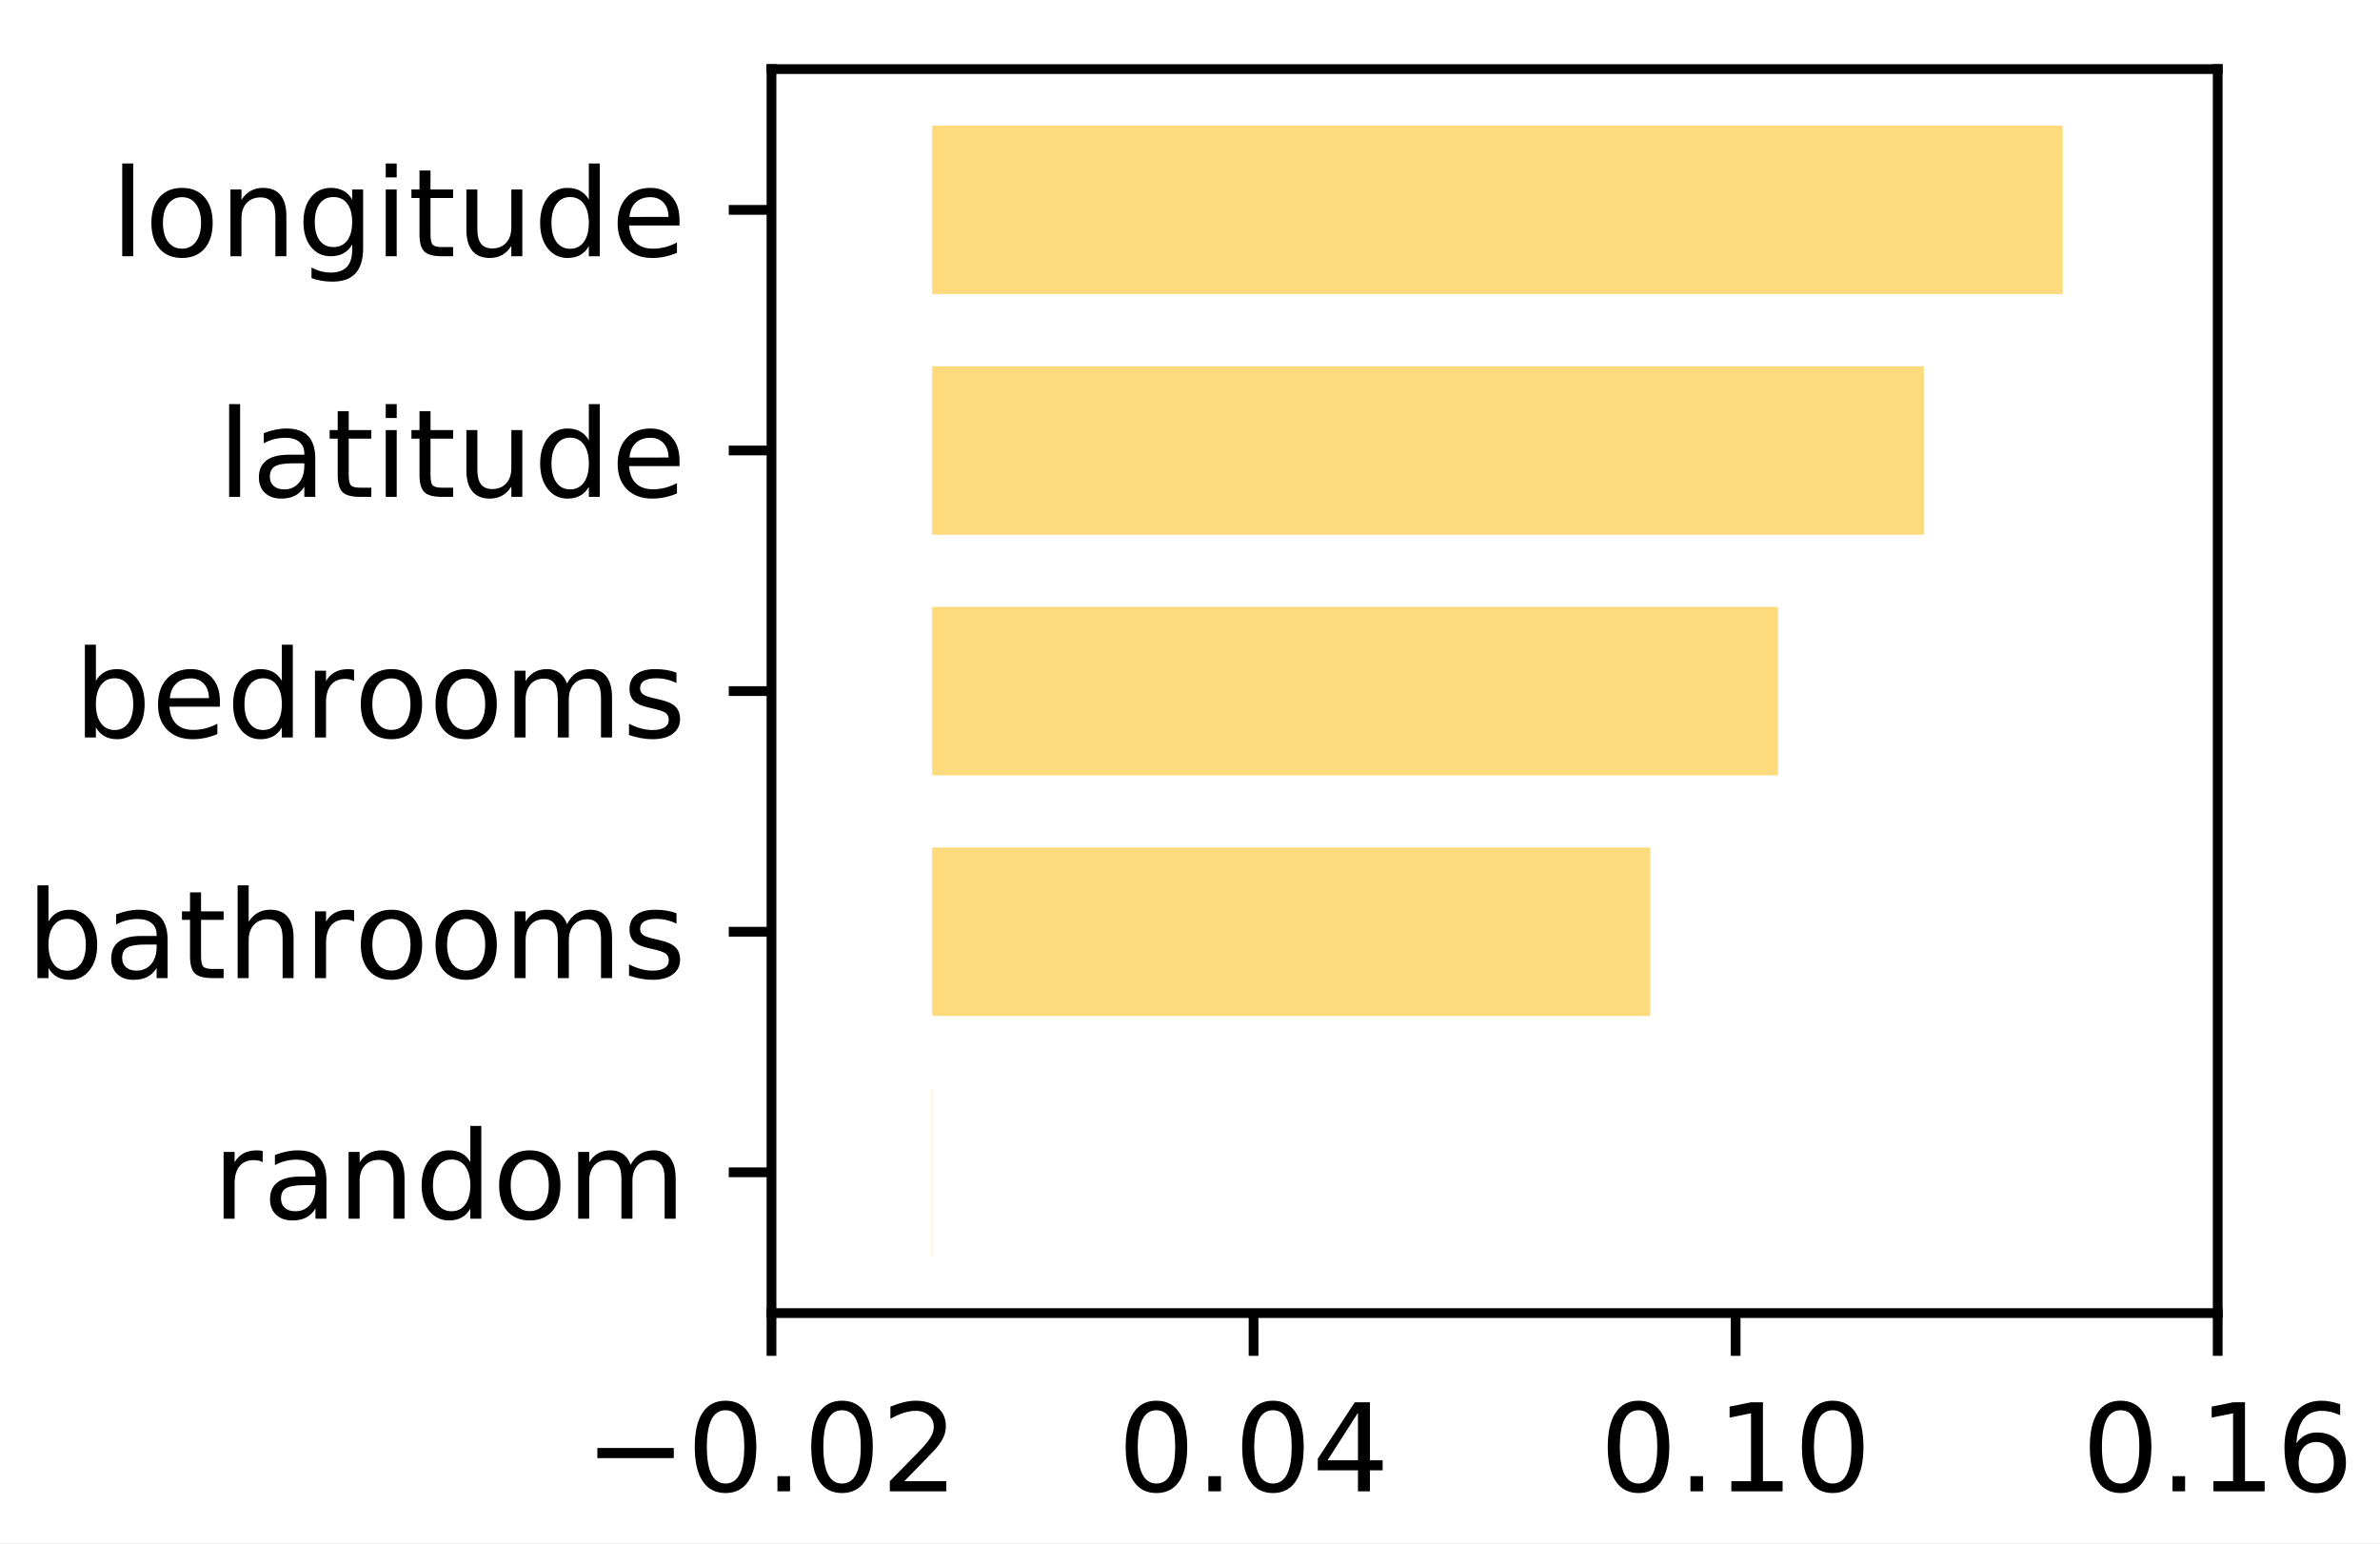
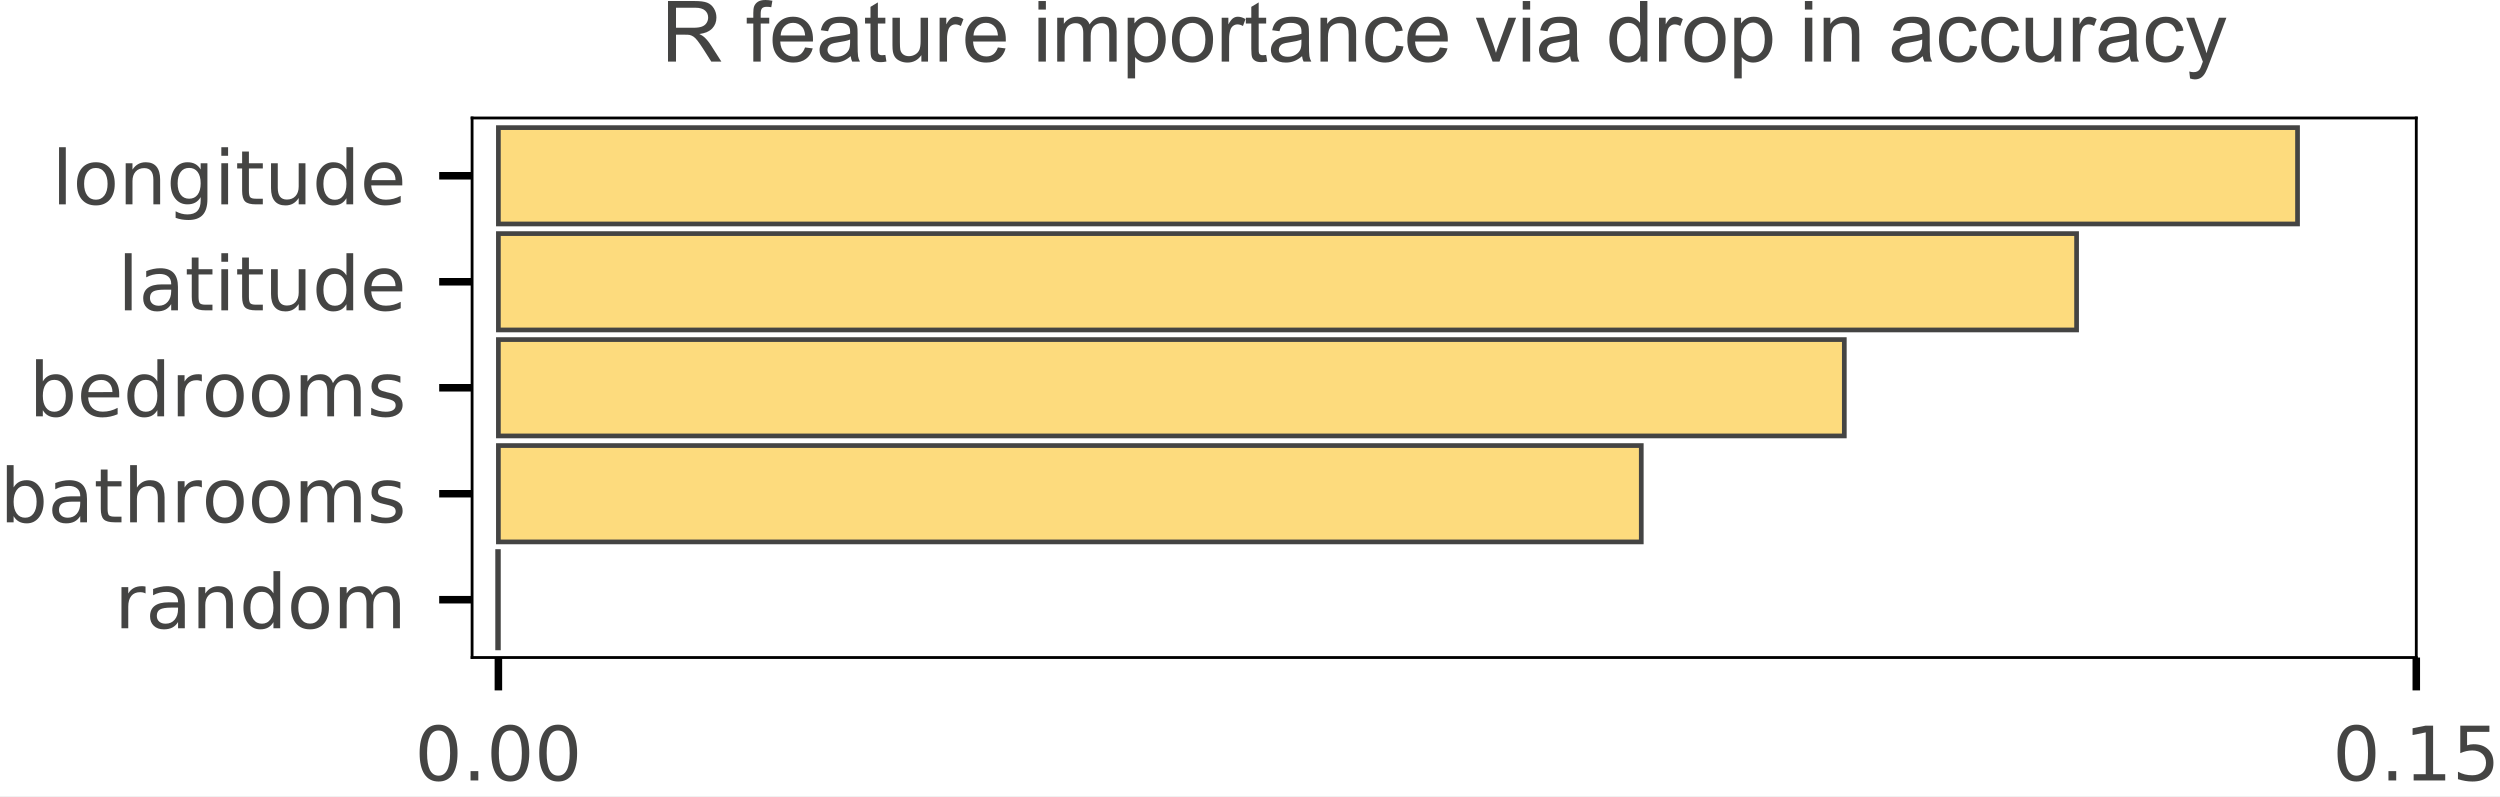
- <svg xmlns="http://www.w3.org/2000/svg" xmlns:xlink="http://www.w3.org/1999/xlink" height="126.398pt" version="1.1" viewBox="0 0 194.936 126.398" width="194.936pt">
+ <svg xmlns="http://www.w3.org/2000/svg" xmlns:xlink="http://www.w3.org/1999/xlink" height="84.694pt" version="1.1" viewBox="0 0 265.967 84.694" width="265.967pt">
  <defs>
    <style type="text/css">
*{stroke-linecap:butt;stroke-linejoin:round;}
  </style>
  </defs>
  <g id="figure_1">
    <g id="patch_1">
-       <path d="M 0 126.398  L 194.936 126.398  L 194.936 0  L 0 0  z " style="fill:#ffffff;" />
+       <path d="M 0 84.694  L 265.967 84.694  L 265.967 0  L 0 0  z " style="fill:#ffffff;" />
    </g>
    <g id="axes_1">
      <g id="patch_2">
-         <path d="M 63.19 107.56  L 181.643 107.56  L 181.643 5.66  L 63.19 5.66  z " style="fill:#ffffff;" />
+         <path d="M 50.224 69.952  L 257.061 69.952  L 257.061 12.552  L 50.224 12.552  z " style="fill:#ffffff;" />
      </g>
      <g id="patch_3">
-         <path clip-path="url(#p14748fb83f)" d="M 76.351 102.928  L 76.314 102.928  L 76.314 89.131  L 76.351 89.131  z " style="fill:#fddb7d;" />
+         <path clip-path="url(#p903ca25c7d)" d="M 53.022 13.577  L 244.427 13.577  L 244.427 23.827  L 53.022 23.827  z " style="fill:#fddb7d;stroke:#444443;stroke-linejoin:miter;stroke-width:0.5;" />
      </g>
      <g id="patch_4">
-         <path clip-path="url(#p14748fb83f)" d="M 76.351 83.218  L 135.174 83.218  L 135.174 69.421  L 76.351 69.421  z " style="fill:#fddb7d;" />
+         <path clip-path="url(#p903ca25c7d)" d="M 53.022 24.852  L 220.921 24.852  L 220.921 35.102  L 53.022 35.102  z " style="fill:#fddb7d;stroke:#444443;stroke-linejoin:miter;stroke-width:0.5;" />
      </g>
      <g id="patch_5">
-         <path clip-path="url(#p14748fb83f)" d="M 76.351 63.508  L 145.623 63.508  L 145.623 49.712  L 76.351 49.712  z " style="fill:#fddb7d;" />
+         <path clip-path="url(#p903ca25c7d)" d="M 53.022 36.127  L 196.21 36.127  L 196.21 46.377  L 53.022 46.377  z " style="fill:#fddb7d;stroke:#444443;stroke-linejoin:miter;stroke-width:0.5;" />
      </g>
      <g id="patch_6">
-         <path clip-path="url(#p14748fb83f)" d="M 76.351 43.799  L 157.578 43.799  L 157.578 30.002  L 76.351 30.002  z " style="fill:#fddb7d;" />
+         <path clip-path="url(#p903ca25c7d)" d="M 53.022 47.402  L 174.61 47.402  L 174.61 57.652  L 53.022 57.652  z " style="fill:#fddb7d;stroke:#444443;stroke-linejoin:miter;stroke-width:0.5;" />
      </g>
      <g id="patch_7">
-         <path clip-path="url(#p14748fb83f)" d="M 76.351 24.089  L 168.95 24.089  L 168.95 10.292  L 76.351 10.292  z " style="fill:#fddb7d;" />
+         <path clip-path="url(#p903ca25c7d)" d="M 53.022 58.677  L 52.944 58.677  L 52.944 68.927  L 53.022 68.927  z " style="fill:#fddb7d;stroke:#444443;stroke-linejoin:miter;stroke-width:0.5;" />
      </g>
      <g id="matplotlib.axis_1">
        <g id="xtick_1">
          <g id="line2d_1">
            <defs>
-               <path d="M 0 0  L 0 3.5  " id="m060c3715c7" style="stroke:#000000;stroke-width:0.8;" />
-             </defs>
-             <g>
-               <use style="stroke:#000000;stroke-width:0.8;" x="63.19" xlink:href="#m060c3715c7" y="107.56" />
+               <path d="M 0 0  L 0 3.5  " id="m4b86cd113d" style="stroke:#000000;stroke-width:0.8;" />
+             </defs>
+             <g>
+               <use style="stroke:#000000;stroke-width:0.8;" x="53.022" xlink:href="#m4b86cd113d" y="69.952" />
            </g>
          </g>
          <g id="text_1">
            <defs>
-               <path d="M 10.594 35.5  L 73.188 35.5  L 73.188 27.203  L 10.594 27.203  z " id="DejaVuSans-2212" />
              <path d="M 31.781 66.406  Q 24.172 66.406 20.328 58.906  Q 16.5 51.422 16.5 36.375  Q 16.5 21.391 20.328 13.891  Q 24.172 6.391 31.781 6.391  Q 39.453 6.391 43.281 13.891  Q 47.125 21.391 47.125 36.375  Q 47.125 51.422 43.281 58.906  Q 39.453 66.406 31.781 66.406  z M 31.781 74.219  Q 44.047 74.219 50.516 64.516  Q 56.984 54.828 56.984 36.375  Q 56.984 17.969 50.516 8.266  Q 44.047 -1.422 31.781 -1.422  Q 19.531 -1.422 13.062 8.266  Q 6.594 17.969 6.594 36.375  Q 6.594 54.828 13.062 64.516  Q 19.531 74.219 31.781 74.219  z " id="DejaVuSans-30" />
              <path d="M 10.688 12.406  L 21 12.406  L 21 0  L 10.688 0  z " id="DejaVuSans-2e" />
-               <path d="M 19.188 8.297  L 53.609 8.297  L 53.609 0  L 7.328 0  L 7.328 8.297  Q 12.938 14.109 22.625 23.891  Q 32.328 33.688 34.812 36.531  Q 39.547 41.844 41.422 45.531  Q 43.312 49.219 43.312 52.781  Q 43.312 58.594 39.234 62.25  Q 35.156 65.922 28.609 65.922  Q 23.969 65.922 18.812 64.312  Q 13.672 62.703 7.812 59.422  L 7.812 69.391  Q 13.766 71.781 18.938 73  Q 24.125 74.219 28.422 74.219  Q 39.75 74.219 46.484 68.547  Q 53.219 62.891 53.219 53.422  Q 53.219 48.922 51.531 44.891  Q 49.859 40.875 45.406 35.406  Q 44.188 33.984 37.641 27.219  Q 31.109 20.453 19.188 8.297  z " id="DejaVuSans-32" />
-             </defs>
-             <g transform="translate(47.86703 122.1584)scale(0.1 -0.1)">
-               <use xlink:href="#DejaVuSans-2212" />
-               <use x="83.789" xlink:href="#DejaVuSans-30" />
-               <use x="147.412" xlink:href="#DejaVuSans-2e" />
-               <use x="179.199" xlink:href="#DejaVuSans-30" />
-               <use x="242.822" xlink:href="#DejaVuSans-32" />
-             </g>
-           </g>
-         </g>
-         <g id="xtick_2">
-           <g id="line2d_2">
-             <g>
-               <use style="stroke:#000000;stroke-width:0.8;" x="102.674" xlink:href="#m060c3715c7" y="107.56" />
-             </g>
-           </g>
-           <g id="text_2">
-             <defs>
-               <path d="M 37.797 64.312  L 12.891 25.391  L 37.797 25.391  z M 35.203 72.906  L 47.609 72.906  L 47.609 25.391  L 58.016 25.391  L 58.016 17.188  L 47.609 17.188  L 47.609 0  L 37.797 0  L 37.797 17.188  L 4.891 17.188  L 4.891 26.703  z " id="DejaVuSans-34" />
-             </defs>
-             <g transform="translate(91.5413 122.1584)scale(0.1 -0.1)">
+             </defs>
+             <g style="fill:#444443;" transform="translate(44.11541 83.03047)scale(0.08 -0.08)">
              <use xlink:href="#DejaVuSans-30" />
              <use x="63.623" xlink:href="#DejaVuSans-2e" />
              <use x="95.41" xlink:href="#DejaVuSans-30" />
-               <use x="159.033" xlink:href="#DejaVuSans-34" />
-             </g>
-           </g>
-         </g>
-         <g id="xtick_3">
-           <g id="line2d_3">
-             <g>
-               <use style="stroke:#000000;stroke-width:0.8;" x="142.159" xlink:href="#m060c3715c7" y="107.56" />
-             </g>
-           </g>
-           <g id="text_3">
+               <use x="159.033" xlink:href="#DejaVuSans-30" />
+             </g>
+           </g>
+         </g>
+         <g id="xtick_2">
+           <g id="line2d_2">
+             <g>
+               <use style="stroke:#000000;stroke-width:0.8;" x="257.061" xlink:href="#m4b86cd113d" y="69.952" />
+             </g>
+           </g>
+           <g id="text_2">
            <defs>
              <path d="M 12.406 8.297  L 28.516 8.297  L 28.516 63.922  L 10.984 60.406  L 10.984 69.391  L 28.422 72.906  L 38.281 72.906  L 38.281 8.297  L 54.391 8.297  L 54.391 0  L 12.406 0  z " id="DejaVuSans-31" />
-             </defs>
-             <g transform="translate(131.0257 122.1584)scale(0.1 -0.1)">
+               <path d="M 10.797 72.906  L 49.516 72.906  L 49.516 64.594  L 19.828 64.594  L 19.828 46.734  Q 21.969 47.469 24.109 47.828  Q 26.266 48.188 28.422 48.188  Q 40.625 48.188 47.75 41.5  Q 54.891 34.812 54.891 23.391  Q 54.891 11.625 47.562 5.094  Q 40.234 -1.422 26.906 -1.422  Q 22.312 -1.422 17.547 -0.641  Q 12.797 0.141 7.719 1.703  L 7.719 11.625  Q 12.109 9.234 16.797 8.062  Q 21.484 6.891 26.703 6.891  Q 35.156 6.891 40.078 11.328  Q 45.016 15.766 45.016 23.391  Q 45.016 31 40.078 35.438  Q 35.156 39.891 26.703 39.891  Q 22.75 39.891 18.812 39.016  Q 14.891 38.141 10.797 36.281  z " id="DejaVuSans-35" />
+             </defs>
+             <g style="fill:#444443;" transform="translate(248.155 83.03047)scale(0.08 -0.08)">
              <use xlink:href="#DejaVuSans-30" />
              <use x="63.623" xlink:href="#DejaVuSans-2e" />
              <use x="95.41" xlink:href="#DejaVuSans-31" />
-               <use x="159.033" xlink:href="#DejaVuSans-30" />
-             </g>
-           </g>
-         </g>
-         <g id="xtick_4">
-           <g id="line2d_4">
-             <g>
-               <use style="stroke:#000000;stroke-width:0.8;" x="181.643" xlink:href="#m060c3715c7" y="107.56" />
-             </g>
-           </g>
-           <g id="text_4">
-             <defs>
-               <path d="M 33.016 40.375  Q 26.375 40.375 22.484 35.828  Q 18.609 31.297 18.609 23.391  Q 18.609 15.531 22.484 10.953  Q 26.375 6.391 33.016 6.391  Q 39.656 6.391 43.531 10.953  Q 47.406 15.531 47.406 23.391  Q 47.406 31.297 43.531 35.828  Q 39.656 40.375 33.016 40.375  z M 52.594 71.297  L 52.594 62.312  Q 48.875 64.062 45.094 64.984  Q 41.312 65.922 37.594 65.922  Q 27.828 65.922 22.672 59.328  Q 17.531 52.734 16.797 39.406  Q 19.672 43.656 24.016 45.922  Q 28.375 48.188 33.594 48.188  Q 44.578 48.188 50.953 41.516  Q 57.328 34.859 57.328 23.391  Q 57.328 12.156 50.688 5.359  Q 44.047 -1.422 33.016 -1.422  Q 20.359 -1.422 13.672 8.266  Q 6.984 17.969 6.984 36.375  Q 6.984 53.656 15.188 63.938  Q 23.391 74.219 37.203 74.219  Q 40.922 74.219 44.703 73.484  Q 48.484 72.75 52.594 71.297  z " id="DejaVuSans-36" />
-             </defs>
-             <g transform="translate(170.5102 122.1584)scale(0.1 -0.1)">
-               <use xlink:href="#DejaVuSans-30" />
-               <use x="63.623" xlink:href="#DejaVuSans-2e" />
-               <use x="95.41" xlink:href="#DejaVuSans-31" />
-               <use x="159.033" xlink:href="#DejaVuSans-36" />
+               <use x="159.033" xlink:href="#DejaVuSans-35" />
            </g>
          </g>
        </g>
      </g>
      <g id="matplotlib.axis_2">
        <g id="ytick_1">
+           <g id="line2d_3">
+             <defs>
+               <path d="M 0 0  L -3.5 0  " id="m2816802c28" style="stroke:#000000;stroke-width:0.8;" />
+             </defs>
+             <g>
+               <use style="stroke:#000000;stroke-width:0.8;" x="50.224" xlink:href="#m2816802c28" y="18.702" />
+             </g>
+           </g>
+           <g id="text_3">
+             <defs>
+               <path d="M 9.422 75.984  L 18.406 75.984  L 18.406 0  L 9.422 0  z " id="DejaVuSans-6c" />
+               <path d="M 30.609 48.391  Q 23.391 48.391 19.188 42.75  Q 14.984 37.109 14.984 27.297  Q 14.984 17.484 19.156 11.844  Q 23.344 6.203 30.609 6.203  Q 37.797 6.203 41.984 11.859  Q 46.188 17.531 46.188 27.297  Q 46.188 37.016 41.984 42.703  Q 37.797 48.391 30.609 48.391  z M 30.609 56  Q 42.328 56 49.016 48.375  Q 55.719 40.766 55.719 27.297  Q 55.719 13.875 49.016 6.219  Q 42.328 -1.422 30.609 -1.422  Q 18.844 -1.422 12.172 6.219  Q 5.516 13.875 5.516 27.297  Q 5.516 40.766 12.172 48.375  Q 18.844 56 30.609 56  z " id="DejaVuSans-6f" />
+               <path d="M 54.891 33.016  L 54.891 0  L 45.906 0  L 45.906 32.719  Q 45.906 40.484 42.875 44.328  Q 39.844 48.188 33.797 48.188  Q 26.516 48.188 22.312 43.547  Q 18.109 38.922 18.109 30.906  L 18.109 0  L 9.078 0  L 9.078 54.688  L 18.109 54.688  L 18.109 46.188  Q 21.344 51.125 25.703 53.562  Q 30.078 56 35.797 56  Q 45.219 56 50.047 50.172  Q 54.891 44.344 54.891 33.016  z " id="DejaVuSans-6e" />
+               <path d="M 45.406 27.984  Q 45.406 37.75 41.375 43.109  Q 37.359 48.484 30.078 48.484  Q 22.859 48.484 18.828 43.109  Q 14.797 37.75 14.797 27.984  Q 14.797 18.266 18.828 12.891  Q 22.859 7.516 30.078 7.516  Q 37.359 7.516 41.375 12.891  Q 45.406 18.266 45.406 27.984  z M 54.391 6.781  Q 54.391 -7.172 48.188 -13.984  Q 42 -20.797 29.203 -20.797  Q 24.469 -20.797 20.266 -20.094  Q 16.062 -19.391 12.109 -17.922  L 12.109 -9.188  Q 16.062 -11.328 19.922 -12.344  Q 23.781 -13.375 27.781 -13.375  Q 36.625 -13.375 41.016 -8.766  Q 45.406 -4.156 45.406 5.172  L 45.406 9.625  Q 42.625 4.781 38.281 2.391  Q 33.938 0 27.875 0  Q 17.828 0 11.672 7.656  Q 5.516 15.328 5.516 27.984  Q 5.516 40.672 11.672 48.328  Q 17.828 56 27.875 56  Q 33.938 56 38.281 53.609  Q 42.625 51.219 45.406 46.391  L 45.406 54.688  L 54.391 54.688  z " id="DejaVuSans-67" />
+               <path d="M 9.422 54.688  L 18.406 54.688  L 18.406 0  L 9.422 0  z M 9.422 75.984  L 18.406 75.984  L 18.406 64.594  L 9.422 64.594  z " id="DejaVuSans-69" />
+               <path d="M 18.312 70.219  L 18.312 54.688  L 36.812 54.688  L 36.812 47.703  L 18.312 47.703  L 18.312 18.016  Q 18.312 11.328 20.141 9.422  Q 21.969 7.516 27.594 7.516  L 36.812 7.516  L 36.812 0  L 27.594 0  Q 17.188 0 13.234 3.875  Q 9.281 7.766 9.281 18.016  L 9.281 47.703  L 2.688 47.703  L 2.688 54.688  L 9.281 54.688  L 9.281 70.219  z " id="DejaVuSans-74" />
+               <path d="M 8.5 21.578  L 8.5 54.688  L 17.484 54.688  L 17.484 21.922  Q 17.484 14.156 20.5 10.266  Q 23.531 6.391 29.594 6.391  Q 36.859 6.391 41.078 11.031  Q 45.312 15.672 45.312 23.688  L 45.312 54.688  L 54.297 54.688  L 54.297 0  L 45.312 0  L 45.312 8.406  Q 42.047 3.422 37.719 1  Q 33.406 -1.422 27.688 -1.422  Q 18.266 -1.422 13.375 4.438  Q 8.5 10.297 8.5 21.578  z M 31.109 56  z " id="DejaVuSans-75" />
+               <path d="M 45.406 46.391  L 45.406 75.984  L 54.391 75.984  L 54.391 0  L 45.406 0  L 45.406 8.203  Q 42.578 3.328 38.25 0.953  Q 33.938 -1.422 27.875 -1.422  Q 17.969 -1.422 11.734 6.484  Q 5.516 14.406 5.516 27.297  Q 5.516 40.188 11.734 48.094  Q 17.969 56 27.875 56  Q 33.938 56 38.25 53.625  Q 42.578 51.266 45.406 46.391  z M 14.797 27.297  Q 14.797 17.391 18.875 11.75  Q 22.953 6.109 30.078 6.109  Q 37.203 6.109 41.297 11.75  Q 45.406 17.391 45.406 27.297  Q 45.406 37.203 41.297 42.844  Q 37.203 48.484 30.078 48.484  Q 22.953 48.484 18.875 42.844  Q 14.797 37.203 14.797 27.297  z " id="DejaVuSans-64" />
+               <path d="M 56.203 29.594  L 56.203 25.203  L 14.891 25.203  Q 15.484 15.922 20.484 11.062  Q 25.484 6.203 34.422 6.203  Q 39.594 6.203 44.453 7.469  Q 49.312 8.734 54.109 11.281  L 54.109 2.781  Q 49.266 0.734 44.188 -0.344  Q 39.109 -1.422 33.891 -1.422  Q 20.797 -1.422 13.156 6.188  Q 5.516 13.812 5.516 26.812  Q 5.516 40.234 12.766 48.109  Q 20.016 56 32.328 56  Q 43.359 56 49.781 48.891  Q 56.203 41.797 56.203 29.594  z M 47.219 32.234  Q 47.125 39.594 43.094 43.984  Q 39.062 48.391 32.422 48.391  Q 24.906 48.391 20.391 44.141  Q 15.875 39.891 15.188 32.172  z " id="DejaVuSans-65" />
+             </defs>
+             <g style="fill:#444443;" transform="translate(5.5275 21.74109)scale(0.08 -0.08)">
+               <use xlink:href="#DejaVuSans-6c" />
+               <use x="27.783" xlink:href="#DejaVuSans-6f" />
+               <use x="88.965" xlink:href="#DejaVuSans-6e" />
+               <use x="152.344" xlink:href="#DejaVuSans-67" />
+               <use x="215.82" xlink:href="#DejaVuSans-69" />
+               <use x="243.604" xlink:href="#DejaVuSans-74" />
+               <use x="282.812" xlink:href="#DejaVuSans-75" />
+               <use x="346.191" xlink:href="#DejaVuSans-64" />
+               <use x="409.668" xlink:href="#DejaVuSans-65" />
+             </g>
+           </g>
+         </g>
+         <g id="ytick_2">
+           <g id="line2d_4">
+             <g>
+               <use style="stroke:#000000;stroke-width:0.8;" x="50.224" xlink:href="#m2816802c28" y="29.977" />
+             </g>
+           </g>
+           <g id="text_4">
+             <defs>
+               <path d="M 34.281 27.484  Q 23.391 27.484 19.188 25  Q 14.984 22.516 14.984 16.5  Q 14.984 11.719 18.141 8.906  Q 21.297 6.109 26.703 6.109  Q 34.188 6.109 38.703 11.406  Q 43.219 16.703 43.219 25.484  L 43.219 27.484  z M 52.203 31.203  L 52.203 0  L 43.219 0  L 43.219 8.297  Q 40.141 3.328 35.547 0.953  Q 30.953 -1.422 24.312 -1.422  Q 15.922 -1.422 10.953 3.297  Q 6 8.016 6 15.922  Q 6 25.141 12.172 29.828  Q 18.359 34.516 30.609 34.516  L 43.219 34.516  L 43.219 35.406  Q 43.219 41.609 39.141 45  Q 35.062 48.391 27.688 48.391  Q 23 48.391 18.547 47.266  Q 14.109 46.141 10.016 43.891  L 10.016 52.203  Q 14.938 54.109 19.578 55.047  Q 24.219 56 28.609 56  Q 40.484 56 46.344 49.844  Q 52.203 43.703 52.203 31.203  z " id="DejaVuSans-61" />
+             </defs>
+             <g style="fill:#444443;" transform="translate(12.5325 33.01609)scale(0.08 -0.08)">
+               <use xlink:href="#DejaVuSans-6c" />
+               <use x="27.783" xlink:href="#DejaVuSans-61" />
+               <use x="89.062" xlink:href="#DejaVuSans-74" />
+               <use x="128.271" xlink:href="#DejaVuSans-69" />
+               <use x="156.055" xlink:href="#DejaVuSans-74" />
+               <use x="195.264" xlink:href="#DejaVuSans-75" />
+               <use x="258.643" xlink:href="#DejaVuSans-64" />
+               <use x="322.119" xlink:href="#DejaVuSans-65" />
+             </g>
+           </g>
+         </g>
+         <g id="ytick_3">
          <g id="line2d_5">
-             <defs>
-               <path d="M 0 0  L -3.5 0  " id="m91407403b2" style="stroke:#000000;stroke-width:0.8;" />
-             </defs>
-             <g>
-               <use style="stroke:#000000;stroke-width:0.8;" x="63.19" xlink:href="#m91407403b2" y="96.03" />
+             <g>
+               <use style="stroke:#000000;stroke-width:0.8;" x="50.224" xlink:href="#m2816802c28" y="41.252" />
            </g>
          </g>
          <g id="text_5">
            <defs>
+               <path d="M 48.688 27.297  Q 48.688 37.203 44.609 42.844  Q 40.531 48.484 33.406 48.484  Q 26.266 48.484 22.188 42.844  Q 18.109 37.203 18.109 27.297  Q 18.109 17.391 22.188 11.75  Q 26.266 6.109 33.406 6.109  Q 40.531 6.109 44.609 11.75  Q 48.688 17.391 48.688 27.297  z M 18.109 46.391  Q 20.953 51.266 25.266 53.625  Q 29.594 56 35.594 56  Q 45.562 56 51.781 48.094  Q 58.016 40.188 58.016 27.297  Q 58.016 14.406 51.781 6.484  Q 45.562 -1.422 35.594 -1.422  Q 29.594 -1.422 25.266 0.953  Q 20.953 3.328 18.109 8.203  L 18.109 0  L 9.078 0  L 9.078 75.984  L 18.109 75.984  z " id="DejaVuSans-62" />
              <path d="M 41.109 46.297  Q 39.594 47.172 37.812 47.578  Q 36.031 48 33.891 48  Q 26.266 48 22.188 43.047  Q 18.109 38.094 18.109 28.812  L 18.109 0  L 9.078 0  L 9.078 54.688  L 18.109 54.688  L 18.109 46.188  Q 20.953 51.172 25.484 53.578  Q 30.031 56 36.531 56  Q 37.453 56 38.578 55.875  Q 39.703 55.766 41.062 55.516  z " id="DejaVuSans-72" />
-               <path d="M 34.281 27.484  Q 23.391 27.484 19.188 25  Q 14.984 22.516 14.984 16.5  Q 14.984 11.719 18.141 8.906  Q 21.297 6.109 26.703 6.109  Q 34.188 6.109 38.703 11.406  Q 43.219 16.703 43.219 25.484  L 43.219 27.484  z M 52.203 31.203  L 52.203 0  L 43.219 0  L 43.219 8.297  Q 40.141 3.328 35.547 0.953  Q 30.953 -1.422 24.312 -1.422  Q 15.922 -1.422 10.953 3.297  Q 6 8.016 6 15.922  Q 6 25.141 12.172 29.828  Q 18.359 34.516 30.609 34.516  L 43.219 34.516  L 43.219 35.406  Q 43.219 41.609 39.141 45  Q 35.062 48.391 27.688 48.391  Q 23 48.391 18.547 47.266  Q 14.109 46.141 10.016 43.891  L 10.016 52.203  Q 14.938 54.109 19.578 55.047  Q 24.219 56 28.609 56  Q 40.484 56 46.344 49.844  Q 52.203 43.703 52.203 31.203  z " id="DejaVuSans-61" />
-               <path d="M 54.891 33.016  L 54.891 0  L 45.906 0  L 45.906 32.719  Q 45.906 40.484 42.875 44.328  Q 39.844 48.188 33.797 48.188  Q 26.516 48.188 22.312 43.547  Q 18.109 38.922 18.109 30.906  L 18.109 0  L 9.078 0  L 9.078 54.688  L 18.109 54.688  L 18.109 46.188  Q 21.344 51.125 25.703 53.562  Q 30.078 56 35.797 56  Q 45.219 56 50.047 50.172  Q 54.891 44.344 54.891 33.016  z " id="DejaVuSans-6e" />
-               <path d="M 45.406 46.391  L 45.406 75.984  L 54.391 75.984  L 54.391 0  L 45.406 0  L 45.406 8.203  Q 42.578 3.328 38.25 0.953  Q 33.938 -1.422 27.875 -1.422  Q 17.969 -1.422 11.734 6.484  Q 5.516 14.406 5.516 27.297  Q 5.516 40.188 11.734 48.094  Q 17.969 56 27.875 56  Q 33.938 56 38.25 53.625  Q 42.578 51.266 45.406 46.391  z M 14.797 27.297  Q 14.797 17.391 18.875 11.75  Q 22.953 6.109 30.078 6.109  Q 37.203 6.109 41.297 11.75  Q 45.406 17.391 45.406 27.297  Q 45.406 37.203 41.297 42.844  Q 37.203 48.484 30.078 48.484  Q 22.953 48.484 18.875 42.844  Q 14.797 37.203 14.797 27.297  z " id="DejaVuSans-64" />
-               <path d="M 30.609 48.391  Q 23.391 48.391 19.188 42.75  Q 14.984 37.109 14.984 27.297  Q 14.984 17.484 19.156 11.844  Q 23.344 6.203 30.609 6.203  Q 37.797 6.203 41.984 11.859  Q 46.188 17.531 46.188 27.297  Q 46.188 37.016 41.984 42.703  Q 37.797 48.391 30.609 48.391  z M 30.609 56  Q 42.328 56 49.016 48.375  Q 55.719 40.766 55.719 27.297  Q 55.719 13.875 49.016 6.219  Q 42.328 -1.422 30.609 -1.422  Q 18.844 -1.422 12.172 6.219  Q 5.516 13.875 5.516 27.297  Q 5.516 40.766 12.172 48.375  Q 18.844 56 30.609 56  z " id="DejaVuSans-6f" />
              <path d="M 52 44.188  Q 55.375 50.25 60.062 53.125  Q 64.75 56 71.094 56  Q 79.641 56 84.281 50.016  Q 88.922 44.047 88.922 33.016  L 88.922 0  L 79.891 0  L 79.891 32.719  Q 79.891 40.578 77.094 44.375  Q 74.312 48.188 68.609 48.188  Q 61.625 48.188 57.562 43.547  Q 53.516 38.922 53.516 30.906  L 53.516 0  L 44.484 0  L 44.484 32.719  Q 44.484 40.625 41.703 44.406  Q 38.922 48.188 33.109 48.188  Q 26.219 48.188 22.156 43.531  Q 18.109 38.875 18.109 30.906  L 18.109 0  L 9.078 0  L 9.078 54.688  L 18.109 54.688  L 18.109 46.188  Q 21.188 51.219 25.484 53.609  Q 29.781 56 35.688 56  Q 41.656 56 45.828 52.969  Q 50 49.953 52 44.188  z " id="DejaVuSans-6d" />
-             </defs>
-             <g transform="translate(17.40531 99.82895)scale(0.1 -0.1)">
-               <use xlink:href="#DejaVuSans-72" />
-               <use x="41.113" xlink:href="#DejaVuSans-61" />
-               <use x="102.393" xlink:href="#DejaVuSans-6e" />
-               <use x="165.771" xlink:href="#DejaVuSans-64" />
-               <use x="229.248" xlink:href="#DejaVuSans-6f" />
-               <use x="290.43" xlink:href="#DejaVuSans-6d" />
-             </g>
-           </g>
-         </g>
-         <g id="ytick_2">
+               <path d="M 44.281 53.078  L 44.281 44.578  Q 40.484 46.531 36.375 47.5  Q 32.281 48.484 27.875 48.484  Q 21.188 48.484 17.844 46.438  Q 14.5 44.391 14.5 40.281  Q 14.5 37.156 16.891 35.375  Q 19.281 33.594 26.516 31.984  L 29.594 31.297  Q 39.156 29.25 43.188 25.516  Q 47.219 21.781 47.219 15.094  Q 47.219 7.469 41.188 3.016  Q 35.156 -1.422 24.609 -1.422  Q 20.219 -1.422 15.453 -0.562  Q 10.688 0.297 5.422 2  L 5.422 11.281  Q 10.406 8.688 15.234 7.391  Q 20.062 6.109 24.812 6.109  Q 31.156 6.109 34.562 8.281  Q 37.984 10.453 37.984 14.406  Q 37.984 18.062 35.516 20.016  Q 33.062 21.969 24.703 23.781  L 21.578 24.516  Q 13.234 26.266 9.516 29.906  Q 5.812 33.547 5.812 39.891  Q 5.812 47.609 11.281 51.797  Q 16.75 56 26.812 56  Q 31.781 56 36.172 55.266  Q 40.578 54.547 44.281 53.078  z " id="DejaVuSans-73" />
+             </defs>
+             <g style="fill:#444443;" transform="translate(3.1075 44.29109)scale(0.08 -0.08)">
+               <use xlink:href="#DejaVuSans-62" />
+               <use x="63.477" xlink:href="#DejaVuSans-65" />
+               <use x="125" xlink:href="#DejaVuSans-64" />
+               <use x="188.477" xlink:href="#DejaVuSans-72" />
+               <use x="229.559" xlink:href="#DejaVuSans-6f" />
+               <use x="290.74" xlink:href="#DejaVuSans-6f" />
+               <use x="351.922" xlink:href="#DejaVuSans-6d" />
+               <use x="449.334" xlink:href="#DejaVuSans-73" />
+             </g>
+           </g>
+         </g>
+         <g id="ytick_4">
          <g id="line2d_6">
            <g>
-               <use style="stroke:#000000;stroke-width:0.8;" x="63.19" xlink:href="#m91407403b2" y="76.32" />
+               <use style="stroke:#000000;stroke-width:0.8;" x="50.224" xlink:href="#m2816802c28" y="52.527" />
            </g>
          </g>
          <g id="text_6">
            <defs>
-               <path d="M 48.688 27.297  Q 48.688 37.203 44.609 42.844  Q 40.531 48.484 33.406 48.484  Q 26.266 48.484 22.188 42.844  Q 18.109 37.203 18.109 27.297  Q 18.109 17.391 22.188 11.75  Q 26.266 6.109 33.406 6.109  Q 40.531 6.109 44.609 11.75  Q 48.688 17.391 48.688 27.297  z M 18.109 46.391  Q 20.953 51.266 25.266 53.625  Q 29.594 56 35.594 56  Q 45.562 56 51.781 48.094  Q 58.016 40.188 58.016 27.297  Q 58.016 14.406 51.781 6.484  Q 45.562 -1.422 35.594 -1.422  Q 29.594 -1.422 25.266 0.953  Q 20.953 3.328 18.109 8.203  L 18.109 0  L 9.078 0  L 9.078 75.984  L 18.109 75.984  z " id="DejaVuSans-62" />
-               <path d="M 18.312 70.219  L 18.312 54.688  L 36.812 54.688  L 36.812 47.703  L 18.312 47.703  L 18.312 18.016  Q 18.312 11.328 20.141 9.422  Q 21.969 7.516 27.594 7.516  L 36.812 7.516  L 36.812 0  L 27.594 0  Q 17.188 0 13.234 3.875  Q 9.281 7.766 9.281 18.016  L 9.281 47.703  L 2.688 47.703  L 2.688 54.688  L 9.281 54.688  L 9.281 70.219  z " id="DejaVuSans-74" />
              <path d="M 54.891 33.016  L 54.891 0  L 45.906 0  L 45.906 32.719  Q 45.906 40.484 42.875 44.328  Q 39.844 48.188 33.797 48.188  Q 26.516 48.188 22.312 43.547  Q 18.109 38.922 18.109 30.906  L 18.109 0  L 9.078 0  L 9.078 75.984  L 18.109 75.984  L 18.109 46.188  Q 21.344 51.125 25.703 53.562  Q 30.078 56 35.797 56  Q 45.219 56 50.047 50.172  Q 54.891 44.344 54.891 33.016  z " id="DejaVuSans-68" />
-               <path d="M 44.281 53.078  L 44.281 44.578  Q 40.484 46.531 36.375 47.5  Q 32.281 48.484 27.875 48.484  Q 21.188 48.484 17.844 46.438  Q 14.5 44.391 14.5 40.281  Q 14.5 37.156 16.891 35.375  Q 19.281 33.594 26.516 31.984  L 29.594 31.297  Q 39.156 29.25 43.188 25.516  Q 47.219 21.781 47.219 15.094  Q 47.219 7.469 41.188 3.016  Q 35.156 -1.422 24.609 -1.422  Q 20.219 -1.422 15.453 -0.562  Q 10.688 0.297 5.422 2  L 5.422 11.281  Q 10.406 8.688 15.234 7.391  Q 20.062 6.109 24.812 6.109  Q 31.156 6.109 34.562 8.281  Q 37.984 10.453 37.984 14.406  Q 37.984 18.062 35.516 20.016  Q 33.062 21.969 24.703 23.781  L 21.578 24.516  Q 13.234 26.266 9.516 29.906  Q 5.812 33.547 5.812 39.891  Q 5.812 47.609 11.281 51.797  Q 16.75 56 26.812 56  Q 31.781 56 36.172 55.266  Q 40.578 54.547 44.281 53.078  z " id="DejaVuSans-73" />
-             </defs>
-             <g transform="translate(2.16 80.11908)scale(0.1 -0.1)">
+             </defs>
+             <g style="fill:#444443;" transform="translate(0 55.56609)scale(0.08 -0.08)">
              <use xlink:href="#DejaVuSans-62" />
              <use x="63.477" xlink:href="#DejaVuSans-61" />
              <use x="124.756" xlink:href="#DejaVuSans-74" />
              <use x="163.965" xlink:href="#DejaVuSans-68" />
              <use x="227.344" xlink:href="#DejaVuSans-72" />
              <use x="268.426" xlink:href="#DejaVuSans-6f" />
              <use x="329.607" xlink:href="#DejaVuSans-6f" />
              <use x="390.789" xlink:href="#DejaVuSans-6d" />
              <use x="488.201" xlink:href="#DejaVuSans-73" />
            </g>
          </g>
        </g>
-         <g id="ytick_3">
+         <g id="ytick_5">
          <g id="line2d_7">
            <g>
-               <use style="stroke:#000000;stroke-width:0.8;" x="63.19" xlink:href="#m91407403b2" y="56.61" />
+               <use style="stroke:#000000;stroke-width:0.8;" x="50.224" xlink:href="#m2816802c28" y="63.802" />
            </g>
          </g>
          <g id="text_7">
-             <defs>
-               <path d="M 56.203 29.594  L 56.203 25.203  L 14.891 25.203  Q 15.484 15.922 20.484 11.062  Q 25.484 6.203 34.422 6.203  Q 39.594 6.203 44.453 7.469  Q 49.312 8.734 54.109 11.281  L 54.109 2.781  Q 49.266 0.734 44.188 -0.344  Q 39.109 -1.422 33.891 -1.422  Q 20.797 -1.422 13.156 6.188  Q 5.516 13.812 5.516 26.812  Q 5.516 40.234 12.766 48.109  Q 20.016 56 32.328 56  Q 43.359 56 49.781 48.891  Q 56.203 41.797 56.203 29.594  z M 47.219 32.234  Q 47.125 39.594 43.094 43.984  Q 39.062 48.391 32.422 48.391  Q 24.906 48.391 20.391 44.141  Q 15.875 39.891 15.188 32.172  z " id="DejaVuSans-65" />
-             </defs>
-             <g transform="translate(6.044375 60.40922)scale(0.1 -0.1)">
-               <use xlink:href="#DejaVuSans-62" />
-               <use x="63.477" xlink:href="#DejaVuSans-65" />
-               <use x="125" xlink:href="#DejaVuSans-64" />
-               <use x="188.477" xlink:href="#DejaVuSans-72" />
-               <use x="229.559" xlink:href="#DejaVuSans-6f" />
-               <use x="290.74" xlink:href="#DejaVuSans-6f" />
-               <use x="351.922" xlink:href="#DejaVuSans-6d" />
-               <use x="449.334" xlink:href="#DejaVuSans-73" />
-             </g>
-           </g>
-         </g>
-         <g id="ytick_4">
-           <g id="line2d_8">
-             <g>
-               <use style="stroke:#000000;stroke-width:0.8;" x="63.19" xlink:href="#m91407403b2" y="36.9" />
-             </g>
-           </g>
-           <g id="text_8">
-             <defs>
-               <path d="M 9.422 75.984  L 18.406 75.984  L 18.406 0  L 9.422 0  z " id="DejaVuSans-6c" />
-               <path d="M 9.422 54.688  L 18.406 54.688  L 18.406 0  L 9.422 0  z M 9.422 75.984  L 18.406 75.984  L 18.406 64.594  L 9.422 64.594  z " id="DejaVuSans-69" />
-               <path d="M 8.5 21.578  L 8.5 54.688  L 17.484 54.688  L 17.484 21.922  Q 17.484 14.156 20.5 10.266  Q 23.531 6.391 29.594 6.391  Q 36.859 6.391 41.078 11.031  Q 45.312 15.672 45.312 23.688  L 45.312 54.688  L 54.297 54.688  L 54.297 0  L 45.312 0  L 45.312 8.406  Q 42.047 3.422 37.719 1  Q 33.406 -1.422 27.688 -1.422  Q 18.266 -1.422 13.375 4.438  Q 8.5 10.297 8.5 21.578  z M 31.109 56  z " id="DejaVuSans-75" />
-             </defs>
-             <g transform="translate(17.82562 40.69935)scale(0.1 -0.1)">
-               <use xlink:href="#DejaVuSans-6c" />
-               <use x="27.783" xlink:href="#DejaVuSans-61" />
-               <use x="89.062" xlink:href="#DejaVuSans-74" />
-               <use x="128.271" xlink:href="#DejaVuSans-69" />
-               <use x="156.055" xlink:href="#DejaVuSans-74" />
-               <use x="195.264" xlink:href="#DejaVuSans-75" />
-               <use x="258.643" xlink:href="#DejaVuSans-64" />
-               <use x="322.119" xlink:href="#DejaVuSans-65" />
-             </g>
-           </g>
-         </g>
-         <g id="ytick_5">
-           <g id="line2d_9">
-             <g>
-               <use style="stroke:#000000;stroke-width:0.8;" x="63.19" xlink:href="#m91407403b2" y="17.19" />
-             </g>
-           </g>
-           <g id="text_9">
-             <defs>
-               <path d="M 45.406 27.984  Q 45.406 37.75 41.375 43.109  Q 37.359 48.484 30.078 48.484  Q 22.859 48.484 18.828 43.109  Q 14.797 37.75 14.797 27.984  Q 14.797 18.266 18.828 12.891  Q 22.859 7.516 30.078 7.516  Q 37.359 7.516 41.375 12.891  Q 45.406 18.266 45.406 27.984  z M 54.391 6.781  Q 54.391 -7.172 48.188 -13.984  Q 42 -20.797 29.203 -20.797  Q 24.469 -20.797 20.266 -20.094  Q 16.062 -19.391 12.109 -17.922  L 12.109 -9.188  Q 16.062 -11.328 19.922 -12.344  Q 23.781 -13.375 27.781 -13.375  Q 36.625 -13.375 41.016 -8.766  Q 45.406 -4.156 45.406 5.172  L 45.406 9.625  Q 42.625 4.781 38.281 2.391  Q 33.938 0 27.875 0  Q 17.828 0 11.672 7.656  Q 5.516 15.328 5.516 27.984  Q 5.516 40.672 11.672 48.328  Q 17.828 56 27.875 56  Q 33.938 56 38.281 53.609  Q 42.625 51.219 45.406 46.391  L 45.406 54.688  L 54.391 54.688  z " id="DejaVuSans-67" />
-             </defs>
-             <g transform="translate(9.069375 20.98949)scale(0.1 -0.1)">
-               <use xlink:href="#DejaVuSans-6c" />
-               <use x="27.783" xlink:href="#DejaVuSans-6f" />
-               <use x="88.965" xlink:href="#DejaVuSans-6e" />
-               <use x="152.344" xlink:href="#DejaVuSans-67" />
-               <use x="215.82" xlink:href="#DejaVuSans-69" />
-               <use x="243.604" xlink:href="#DejaVuSans-74" />
-               <use x="282.812" xlink:href="#DejaVuSans-75" />
-               <use x="346.191" xlink:href="#DejaVuSans-64" />
-               <use x="409.668" xlink:href="#DejaVuSans-65" />
+             <g style="fill:#444443;" transform="translate(12.19625 66.84109)scale(0.08 -0.08)">
+               <use xlink:href="#DejaVuSans-72" />
+               <use x="41.113" xlink:href="#DejaVuSans-61" />
+               <use x="102.393" xlink:href="#DejaVuSans-6e" />
+               <use x="165.771" xlink:href="#DejaVuSans-64" />
+               <use x="229.248" xlink:href="#DejaVuSans-6f" />
+               <use x="290.43" xlink:href="#DejaVuSans-6d" />
            </g>
          </g>
        </g>
      </g>
      <g id="patch_8">
-         <path d="M 63.19 107.56  L 63.19 5.66  " style="fill:none;stroke:#000000;stroke-linecap:square;stroke-linejoin:miter;stroke-width:0.8;" />
+         <path d="M 50.224 69.952  L 50.224 12.552  " style="fill:none;stroke:#000000;stroke-linecap:square;stroke-linejoin:miter;stroke-width:0.3;" />
      </g>
      <g id="patch_9">
-         <path d="M 181.643 107.56  L 181.643 5.66  " style="fill:none;stroke:#000000;stroke-linecap:square;stroke-linejoin:miter;stroke-width:0.8;" />
+         <path d="M 257.061 69.952  L 257.061 12.552  " style="fill:none;stroke:#000000;stroke-linecap:square;stroke-linejoin:miter;stroke-width:0.3;" />
      </g>
      <g id="patch_10">
-         <path d="M 63.19 107.56  L 181.643 107.56  " style="fill:none;stroke:#000000;stroke-linecap:square;stroke-linejoin:miter;stroke-width:0.8;" />
+         <path d="M 50.224 69.952  L 257.061 69.952  " style="fill:none;stroke:#000000;stroke-linecap:square;stroke-linejoin:miter;stroke-width:0.3;" />
      </g>
      <g id="patch_11">
-         <path d="M 63.19 5.66  L 181.643 5.66  " style="fill:none;stroke:#000000;stroke-linecap:square;stroke-linejoin:miter;stroke-width:0.8;" />
+         <path d="M 50.224 12.552  L 257.061 12.552  " style="fill:none;stroke:#000000;stroke-linecap:square;stroke-linejoin:miter;stroke-width:0.3;" />
+       </g>
+       <g id="text_8">
+         <defs>
+           <path d="M 7.859 0  L 7.859 71.578  L 39.594 71.578  Q 49.172 71.578 54.141 69.641  Q 59.125 67.719 62.109 62.828  Q 65.094 57.953 65.094 52.047  Q 65.094 44.438 60.156 39.203  Q 55.219 33.984 44.922 32.562  Q 48.688 30.766 50.641 29  Q 54.781 25.203 58.5 19.484  L 70.953 0  L 59.031 0  L 49.562 14.891  Q 45.406 21.344 42.719 24.75  Q 40.047 28.172 37.922 29.531  Q 35.797 30.906 33.594 31.453  Q 31.984 31.781 28.328 31.781  L 17.328 31.781  L 17.328 0  z M 17.328 39.984  L 37.703 39.984  Q 44.188 39.984 47.844 41.328  Q 51.516 42.672 53.422 45.625  Q 55.328 48.578 55.328 52.047  Q 55.328 57.125 51.641 60.391  Q 47.953 63.672 39.984 63.672  L 17.328 63.672  z " id="ArialMT-52" />
+           <path id="ArialMT-20" />
+           <path d="M 8.688 0  L 8.688 45.016  L 0.922 45.016  L 0.922 51.859  L 8.688 51.859  L 8.688 57.375  Q 8.688 62.594 9.625 65.141  Q 10.891 68.562 14.078 70.672  Q 17.281 72.797 23.047 72.797  Q 26.766 72.797 31.25 71.922  L 29.938 64.266  Q 27.203 64.75 24.75 64.75  Q 20.75 64.75 19.094 63.031  Q 17.438 61.328 17.438 56.641  L 17.438 51.859  L 27.547 51.859  L 27.547 45.016  L 17.438 45.016  L 17.438 0  z " id="ArialMT-66" />
+           <path d="M 42.094 16.703  L 51.172 15.578  Q 49.031 7.625 43.219 3.219  Q 37.406 -1.172 28.375 -1.172  Q 17 -1.172 10.328 5.828  Q 3.656 12.844 3.656 25.484  Q 3.656 38.578 10.391 45.797  Q 17.141 53.031 27.875 53.031  Q 38.281 53.031 44.875 45.953  Q 51.469 38.875 51.469 26.031  Q 51.469 25.25 51.422 23.688  L 12.75 23.688  Q 13.234 15.141 17.578 10.594  Q 21.922 6.062 28.422 6.062  Q 33.25 6.062 36.672 8.594  Q 40.094 11.141 42.094 16.703  z M 13.234 30.906  L 42.188 30.906  Q 41.609 37.453 38.875 40.719  Q 34.672 45.797 27.984 45.797  Q 21.922 45.797 17.797 41.75  Q 13.672 37.703 13.234 30.906  z " id="ArialMT-65" />
+           <path d="M 40.438 6.391  Q 35.547 2.25 31.031 0.531  Q 26.516 -1.172 21.344 -1.172  Q 12.797 -1.172 8.203 3  Q 3.609 7.172 3.609 13.672  Q 3.609 17.484 5.344 20.625  Q 7.078 23.781 9.891 25.688  Q 12.703 27.594 16.219 28.562  Q 18.797 29.25 24.031 29.891  Q 34.672 31.156 39.703 32.906  Q 39.75 34.719 39.75 35.203  Q 39.75 40.578 37.25 42.781  Q 33.891 45.75 27.25 45.75  Q 21.047 45.75 18.094 43.578  Q 15.141 41.406 13.719 35.891  L 5.125 37.062  Q 6.297 42.578 8.984 45.969  Q 11.672 49.359 16.75 51.188  Q 21.828 53.031 28.516 53.031  Q 35.156 53.031 39.297 51.469  Q 43.453 49.906 45.406 47.531  Q 47.359 45.172 48.141 41.547  Q 48.578 39.312 48.578 33.453  L 48.578 21.734  Q 48.578 9.469 49.141 6.219  Q 49.703 2.984 51.375 0  L 42.188 0  Q 40.828 2.734 40.438 6.391  z M 39.703 26.031  Q 34.906 24.078 25.344 22.703  Q 19.922 21.922 17.672 20.938  Q 15.438 19.969 14.203 18.094  Q 12.984 16.219 12.984 13.922  Q 12.984 10.406 15.641 8.062  Q 18.312 5.719 23.438 5.719  Q 28.516 5.719 32.469 7.938  Q 36.422 10.156 38.281 14.016  Q 39.703 17 39.703 22.797  z " id="ArialMT-61" />
+           <path d="M 25.781 7.859  L 27.047 0.094  Q 23.344 -0.688 20.406 -0.688  Q 15.625 -0.688 12.984 0.828  Q 10.359 2.344 9.281 4.812  Q 8.203 7.281 8.203 15.188  L 8.203 45.016  L 1.766 45.016  L 1.766 51.859  L 8.203 51.859  L 8.203 64.703  L 16.938 69.969  L 16.938 51.859  L 25.781 51.859  L 25.781 45.016  L 16.938 45.016  L 16.938 14.703  Q 16.938 10.938 17.406 9.859  Q 17.875 8.797 18.922 8.156  Q 19.969 7.516 21.922 7.516  Q 23.391 7.516 25.781 7.859  z " id="ArialMT-74" />
+           <path d="M 40.578 0  L 40.578 7.625  Q 34.516 -1.172 24.125 -1.172  Q 19.531 -1.172 15.547 0.578  Q 11.578 2.344 9.641 5  Q 7.719 7.672 6.938 11.531  Q 6.391 14.109 6.391 19.734  L 6.391 51.859  L 15.188 51.859  L 15.188 23.094  Q 15.188 16.219 15.719 13.812  Q 16.547 10.359 19.234 8.375  Q 21.922 6.391 25.875 6.391  Q 29.828 6.391 33.297 8.422  Q 36.766 10.453 38.203 13.938  Q 39.656 17.438 39.656 24.078  L 39.656 51.859  L 48.438 51.859  L 48.438 0  z " id="ArialMT-75" />
+           <path d="M 6.5 0  L 6.5 51.859  L 14.406 51.859  L 14.406 44  Q 17.438 49.516 20 51.266  Q 22.562 53.031 25.641 53.031  Q 30.078 53.031 34.672 50.203  L 31.641 42.047  Q 28.422 43.953 25.203 43.953  Q 22.312 43.953 20.016 42.219  Q 17.719 40.484 16.75 37.406  Q 15.281 32.719 15.281 27.156  L 15.281 0  z " id="ArialMT-72" />
+           <path d="M 6.641 61.469  L 6.641 71.578  L 15.438 71.578  L 15.438 61.469  z M 6.641 0  L 6.641 51.859  L 15.438 51.859  L 15.438 0  z " id="ArialMT-69" />
+           <path d="M 6.594 0  L 6.594 51.859  L 14.453 51.859  L 14.453 44.578  Q 16.891 48.391 20.938 50.703  Q 25 53.031 30.172 53.031  Q 35.938 53.031 39.625 50.641  Q 43.312 48.25 44.828 43.953  Q 50.984 53.031 60.844 53.031  Q 68.562 53.031 72.703 48.75  Q 76.859 44.484 76.859 35.594  L 76.859 0  L 68.109 0  L 68.109 32.672  Q 68.109 37.938 67.25 40.25  Q 66.406 42.578 64.156 43.984  Q 61.922 45.406 58.891 45.406  Q 53.422 45.406 49.797 41.766  Q 46.188 38.141 46.188 30.125  L 46.188 0  L 37.406 0  L 37.406 33.688  Q 37.406 39.547 35.25 42.469  Q 33.109 45.406 28.219 45.406  Q 24.516 45.406 21.359 43.453  Q 18.219 41.5 16.797 37.734  Q 15.375 33.984 15.375 26.906  L 15.375 0  z " id="ArialMT-6d" />
+           <path d="M 6.594 -19.875  L 6.594 51.859  L 14.594 51.859  L 14.594 45.125  Q 17.438 49.078 21 51.047  Q 24.562 53.031 29.641 53.031  Q 36.281 53.031 41.359 49.609  Q 46.438 46.188 49.016 39.953  Q 51.609 33.734 51.609 26.312  Q 51.609 18.359 48.75 11.984  Q 45.906 5.609 40.453 2.219  Q 35.016 -1.172 29 -1.172  Q 24.609 -1.172 21.109 0.688  Q 17.625 2.547 15.375 5.375  L 15.375 -19.875  z M 14.547 25.641  Q 14.547 15.625 18.594 10.844  Q 22.656 6.062 28.422 6.062  Q 34.281 6.062 38.453 11.016  Q 42.625 15.969 42.625 26.375  Q 42.625 36.281 38.547 41.203  Q 34.469 46.141 28.812 46.141  Q 23.188 46.141 18.859 40.891  Q 14.547 35.641 14.547 25.641  z " id="ArialMT-70" />
+           <path d="M 3.328 25.922  Q 3.328 40.328 11.328 47.266  Q 18.016 53.031 27.641 53.031  Q 38.328 53.031 45.109 46.016  Q 51.906 39.016 51.906 26.656  Q 51.906 16.656 48.906 10.906  Q 45.906 5.172 40.156 2  Q 34.422 -1.172 27.641 -1.172  Q 16.75 -1.172 10.031 5.812  Q 3.328 12.797 3.328 25.922  z M 12.359 25.922  Q 12.359 15.969 16.703 11.016  Q 21.047 6.062 27.641 6.062  Q 34.188 6.062 38.531 11.031  Q 42.875 16.016 42.875 26.219  Q 42.875 35.844 38.5 40.797  Q 34.125 45.75 27.641 45.75  Q 21.047 45.75 16.703 40.812  Q 12.359 35.891 12.359 25.922  z " id="ArialMT-6f" />
+           <path d="M 6.594 0  L 6.594 51.859  L 14.5 51.859  L 14.5 44.484  Q 20.219 53.031 31 53.031  Q 35.688 53.031 39.625 51.344  Q 43.562 49.656 45.516 46.922  Q 47.469 44.188 48.25 40.438  Q 48.734 37.984 48.734 31.891  L 48.734 0  L 39.938 0  L 39.938 31.547  Q 39.938 36.922 38.906 39.578  Q 37.891 42.234 35.281 43.812  Q 32.672 45.406 29.156 45.406  Q 23.531 45.406 19.453 41.844  Q 15.375 38.281 15.375 28.328  L 15.375 0  z " id="ArialMT-6e" />
+           <path d="M 40.438 19  L 49.078 17.875  Q 47.656 8.938 41.812 3.875  Q 35.984 -1.172 27.484 -1.172  Q 16.844 -1.172 10.375 5.781  Q 3.906 12.75 3.906 25.734  Q 3.906 34.125 6.688 40.422  Q 9.469 46.734 15.156 49.875  Q 20.844 53.031 27.547 53.031  Q 35.984 53.031 41.359 48.75  Q 46.734 44.484 48.25 36.625  L 39.703 35.297  Q 38.484 40.531 35.375 43.156  Q 32.281 45.797 27.875 45.797  Q 21.234 45.797 17.078 41.031  Q 12.938 36.281 12.938 25.984  Q 12.938 15.531 16.938 10.797  Q 20.953 6.062 27.391 6.062  Q 32.562 6.062 36.031 9.234  Q 39.5 12.406 40.438 19  z " id="ArialMT-63" />
+           <path d="M 21 0  L 1.266 51.859  L 10.547 51.859  L 21.688 20.797  Q 23.484 15.766 25 10.359  Q 26.172 14.453 28.266 20.219  L 39.797 51.859  L 48.828 51.859  L 29.203 0  z " id="ArialMT-76" />
+           <path d="M 40.234 0  L 40.234 6.547  Q 35.297 -1.172 25.734 -1.172  Q 19.531 -1.172 14.328 2.25  Q 9.125 5.672 6.266 11.797  Q 3.422 17.922 3.422 25.875  Q 3.422 33.641 6 39.969  Q 8.594 46.297 13.766 49.656  Q 18.953 53.031 25.344 53.031  Q 30.031 53.031 33.688 51.047  Q 37.359 49.078 39.656 45.906  L 39.656 71.578  L 48.391 71.578  L 48.391 0  z M 12.453 25.875  Q 12.453 15.922 16.641 10.984  Q 20.844 6.062 26.562 6.062  Q 32.328 6.062 36.344 10.766  Q 40.375 15.484 40.375 25.141  Q 40.375 35.797 36.266 40.766  Q 32.172 45.75 26.172 45.75  Q 20.312 45.75 16.375 40.969  Q 12.453 36.188 12.453 25.875  z " id="ArialMT-64" />
+           <path d="M 6.203 -19.969  L 5.219 -11.719  Q 8.109 -12.5 10.25 -12.5  Q 13.188 -12.5 14.938 -11.516  Q 16.703 -10.547 17.828 -8.797  Q 18.656 -7.469 20.516 -2.25  Q 20.75 -1.516 21.297 -0.094  L 1.609 51.859  L 11.078 51.859  L 21.875 21.828  Q 23.969 16.109 25.641 9.812  Q 27.156 15.875 29.25 21.625  L 40.328 51.859  L 49.125 51.859  L 29.391 -0.875  Q 26.219 -9.422 24.469 -12.641  Q 22.125 -17 19.094 -19.016  Q 16.062 -21.047 11.859 -21.047  Q 9.328 -21.047 6.203 -19.969  z " id="ArialMT-79" />
+         </defs>
+         <g style="fill:#444443;" transform="translate(70.35875 6.551719)scale(0.09 -0.09)">
+           <use xlink:href="#ArialMT-52" />
+           <use x="72.217" xlink:href="#ArialMT-20" />
+           <use x="100" xlink:href="#ArialMT-66" />
+           <use x="127.783" xlink:href="#ArialMT-65" />
+           <use x="183.398" xlink:href="#ArialMT-61" />
+           <use x="239.014" xlink:href="#ArialMT-74" />
+           <use x="266.797" xlink:href="#ArialMT-75" />
+           <use x="322.412" xlink:href="#ArialMT-72" />
+           <use x="355.713" xlink:href="#ArialMT-65" />
+           <use x="411.328" xlink:href="#ArialMT-20" />
+           <use x="439.111" xlink:href="#ArialMT-69" />
+           <use x="461.328" xlink:href="#ArialMT-6d" />
+           <use x="544.629" xlink:href="#ArialMT-70" />
+           <use x="600.244" xlink:href="#ArialMT-6f" />
+           <use x="655.859" xlink:href="#ArialMT-72" />
+           <use x="689.16" xlink:href="#ArialMT-74" />
+           <use x="716.943" xlink:href="#ArialMT-61" />
+           <use x="772.559" xlink:href="#ArialMT-6e" />
+           <use x="828.174" xlink:href="#ArialMT-63" />
+           <use x="878.174" xlink:href="#ArialMT-65" />
+           <use x="933.789" xlink:href="#ArialMT-20" />
+           <use x="961.572" xlink:href="#ArialMT-76" />
+           <use x="1011.572" xlink:href="#ArialMT-69" />
+           <use x="1033.789" xlink:href="#ArialMT-61" />
+           <use x="1089.404" xlink:href="#ArialMT-20" />
+           <use x="1117.188" xlink:href="#ArialMT-64" />
+           <use x="1172.803" xlink:href="#ArialMT-72" />
+           <use x="1206.104" xlink:href="#ArialMT-6f" />
+           <use x="1261.719" xlink:href="#ArialMT-70" />
+           <use x="1317.334" xlink:href="#ArialMT-20" />
+           <use x="1345.117" xlink:href="#ArialMT-69" />
+           <use x="1367.334" xlink:href="#ArialMT-6e" />
+           <use x="1422.949" xlink:href="#ArialMT-20" />
+           <use x="1450.732" xlink:href="#ArialMT-61" />
+           <use x="1506.348" xlink:href="#ArialMT-63" />
+           <use x="1556.348" xlink:href="#ArialMT-63" />
+           <use x="1606.348" xlink:href="#ArialMT-75" />
+           <use x="1661.963" xlink:href="#ArialMT-72" />
+           <use x="1695.264" xlink:href="#ArialMT-61" />
+           <use x="1750.879" xlink:href="#ArialMT-63" />
+           <use x="1800.879" xlink:href="#ArialMT-79" />
+         </g>
      </g>
    </g>
  </g>
  <defs>
-     <clipPath id="p14748fb83f">
-       <rect height="101.9" width="118.453" x="63.19" y="5.66" />
+     <clipPath id="p903ca25c7d">
+       <rect height="57.4" width="206.838" x="50.224" y="12.552" />
    </clipPath>
  </defs>
</svg>
